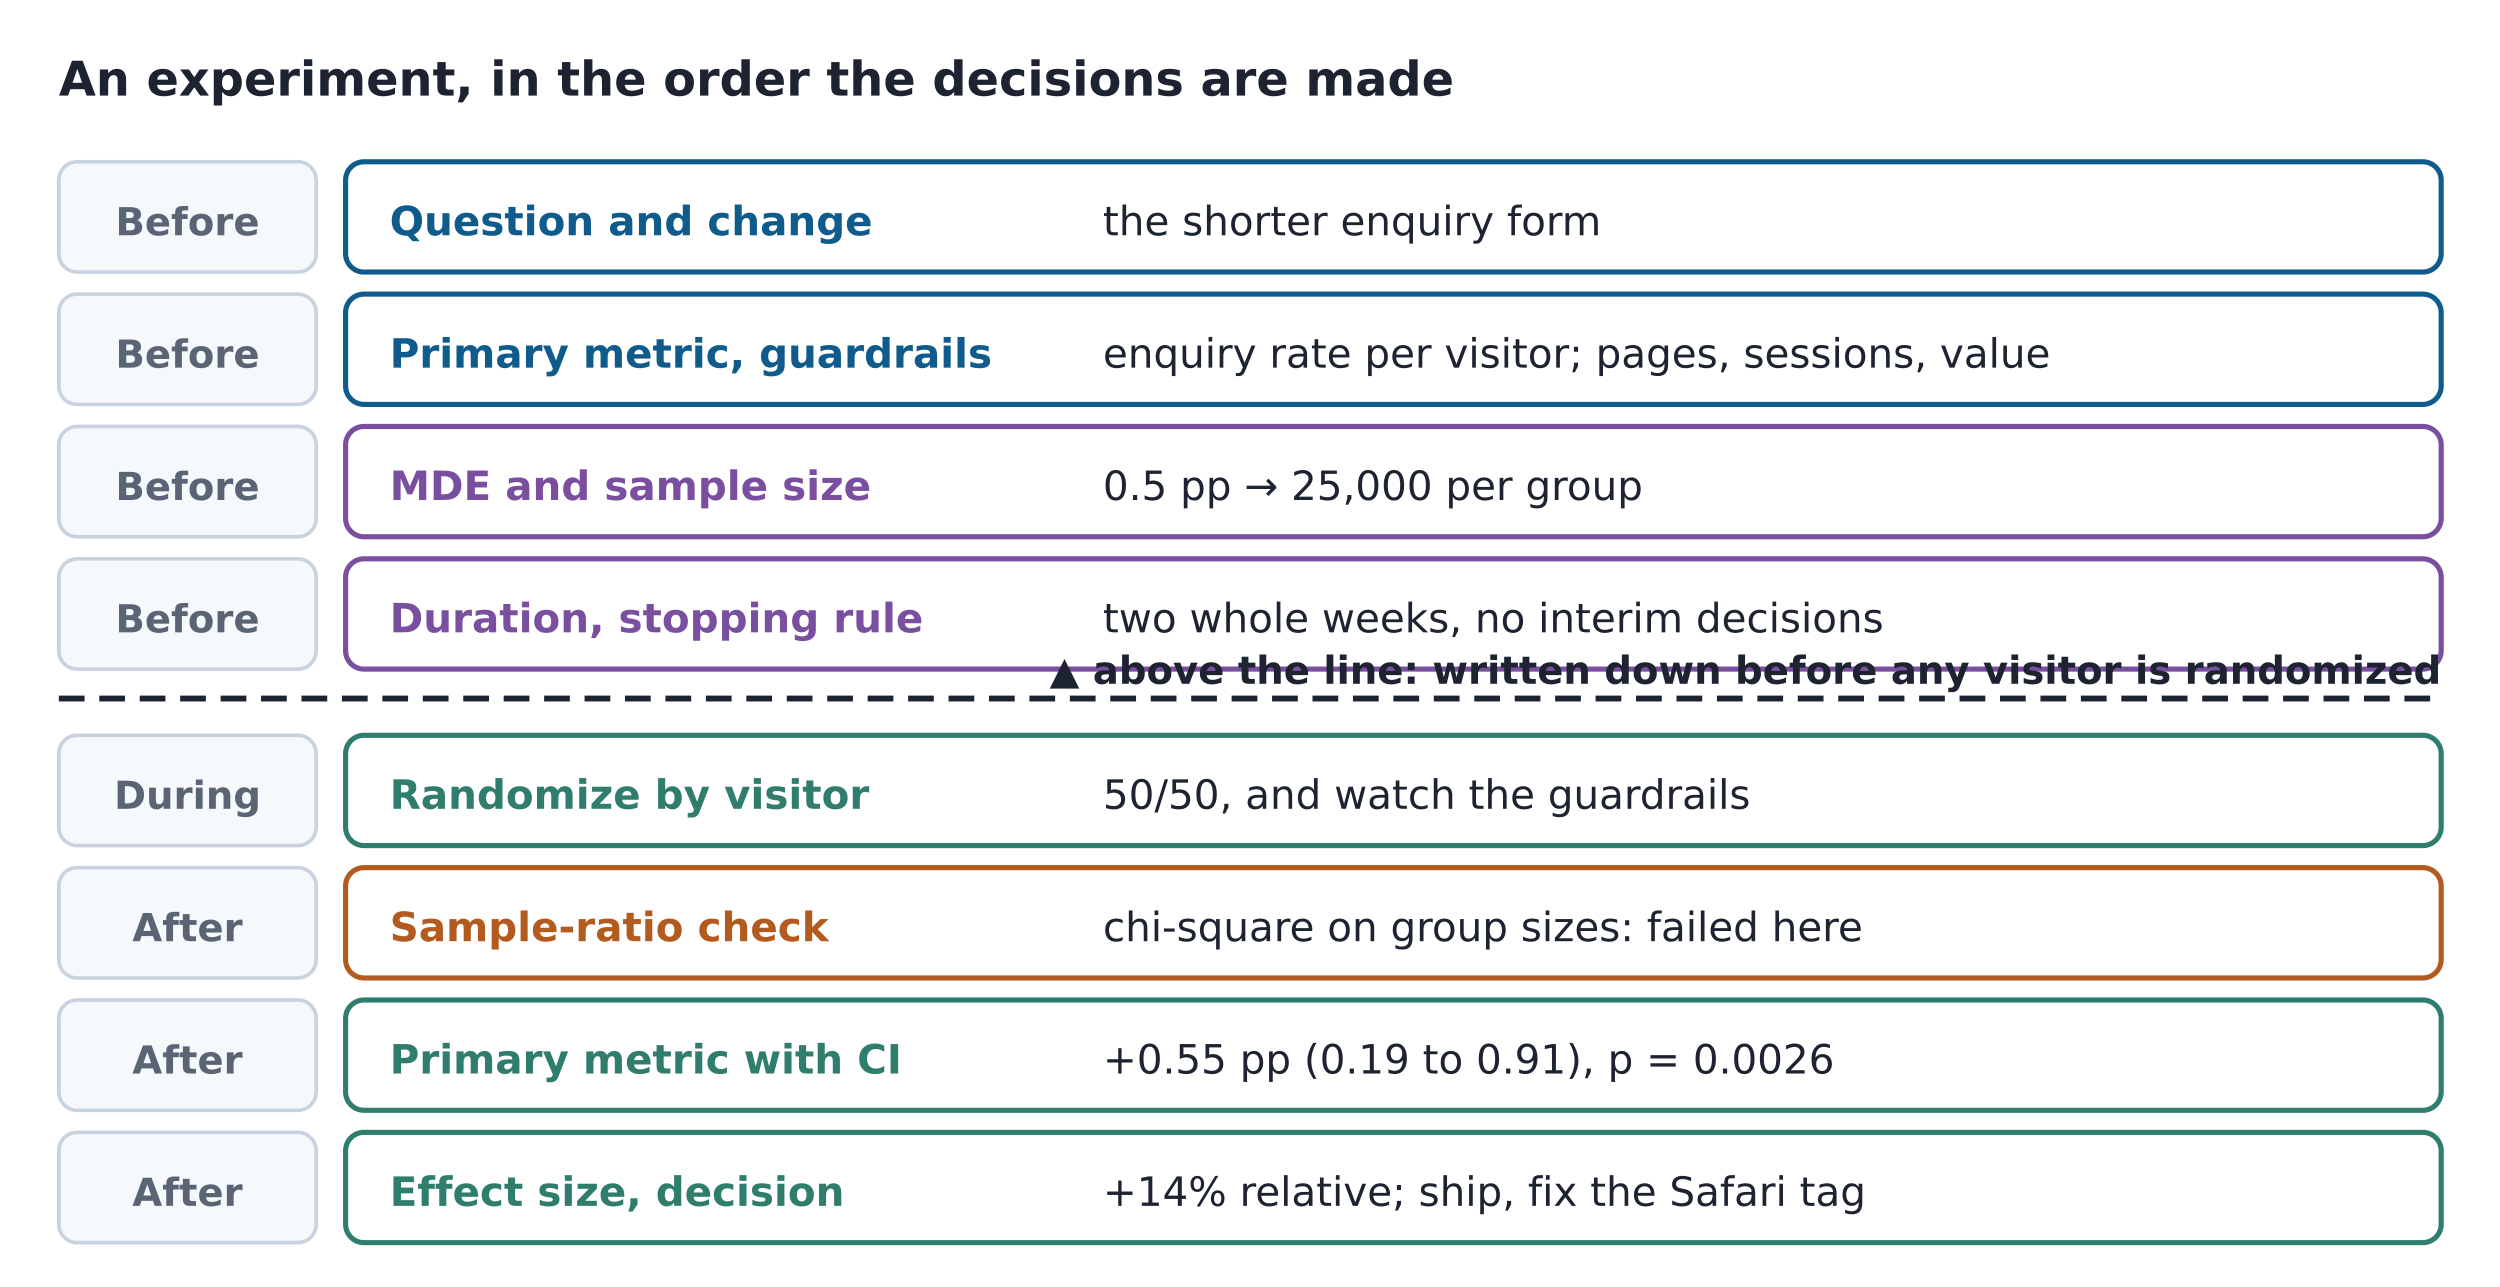
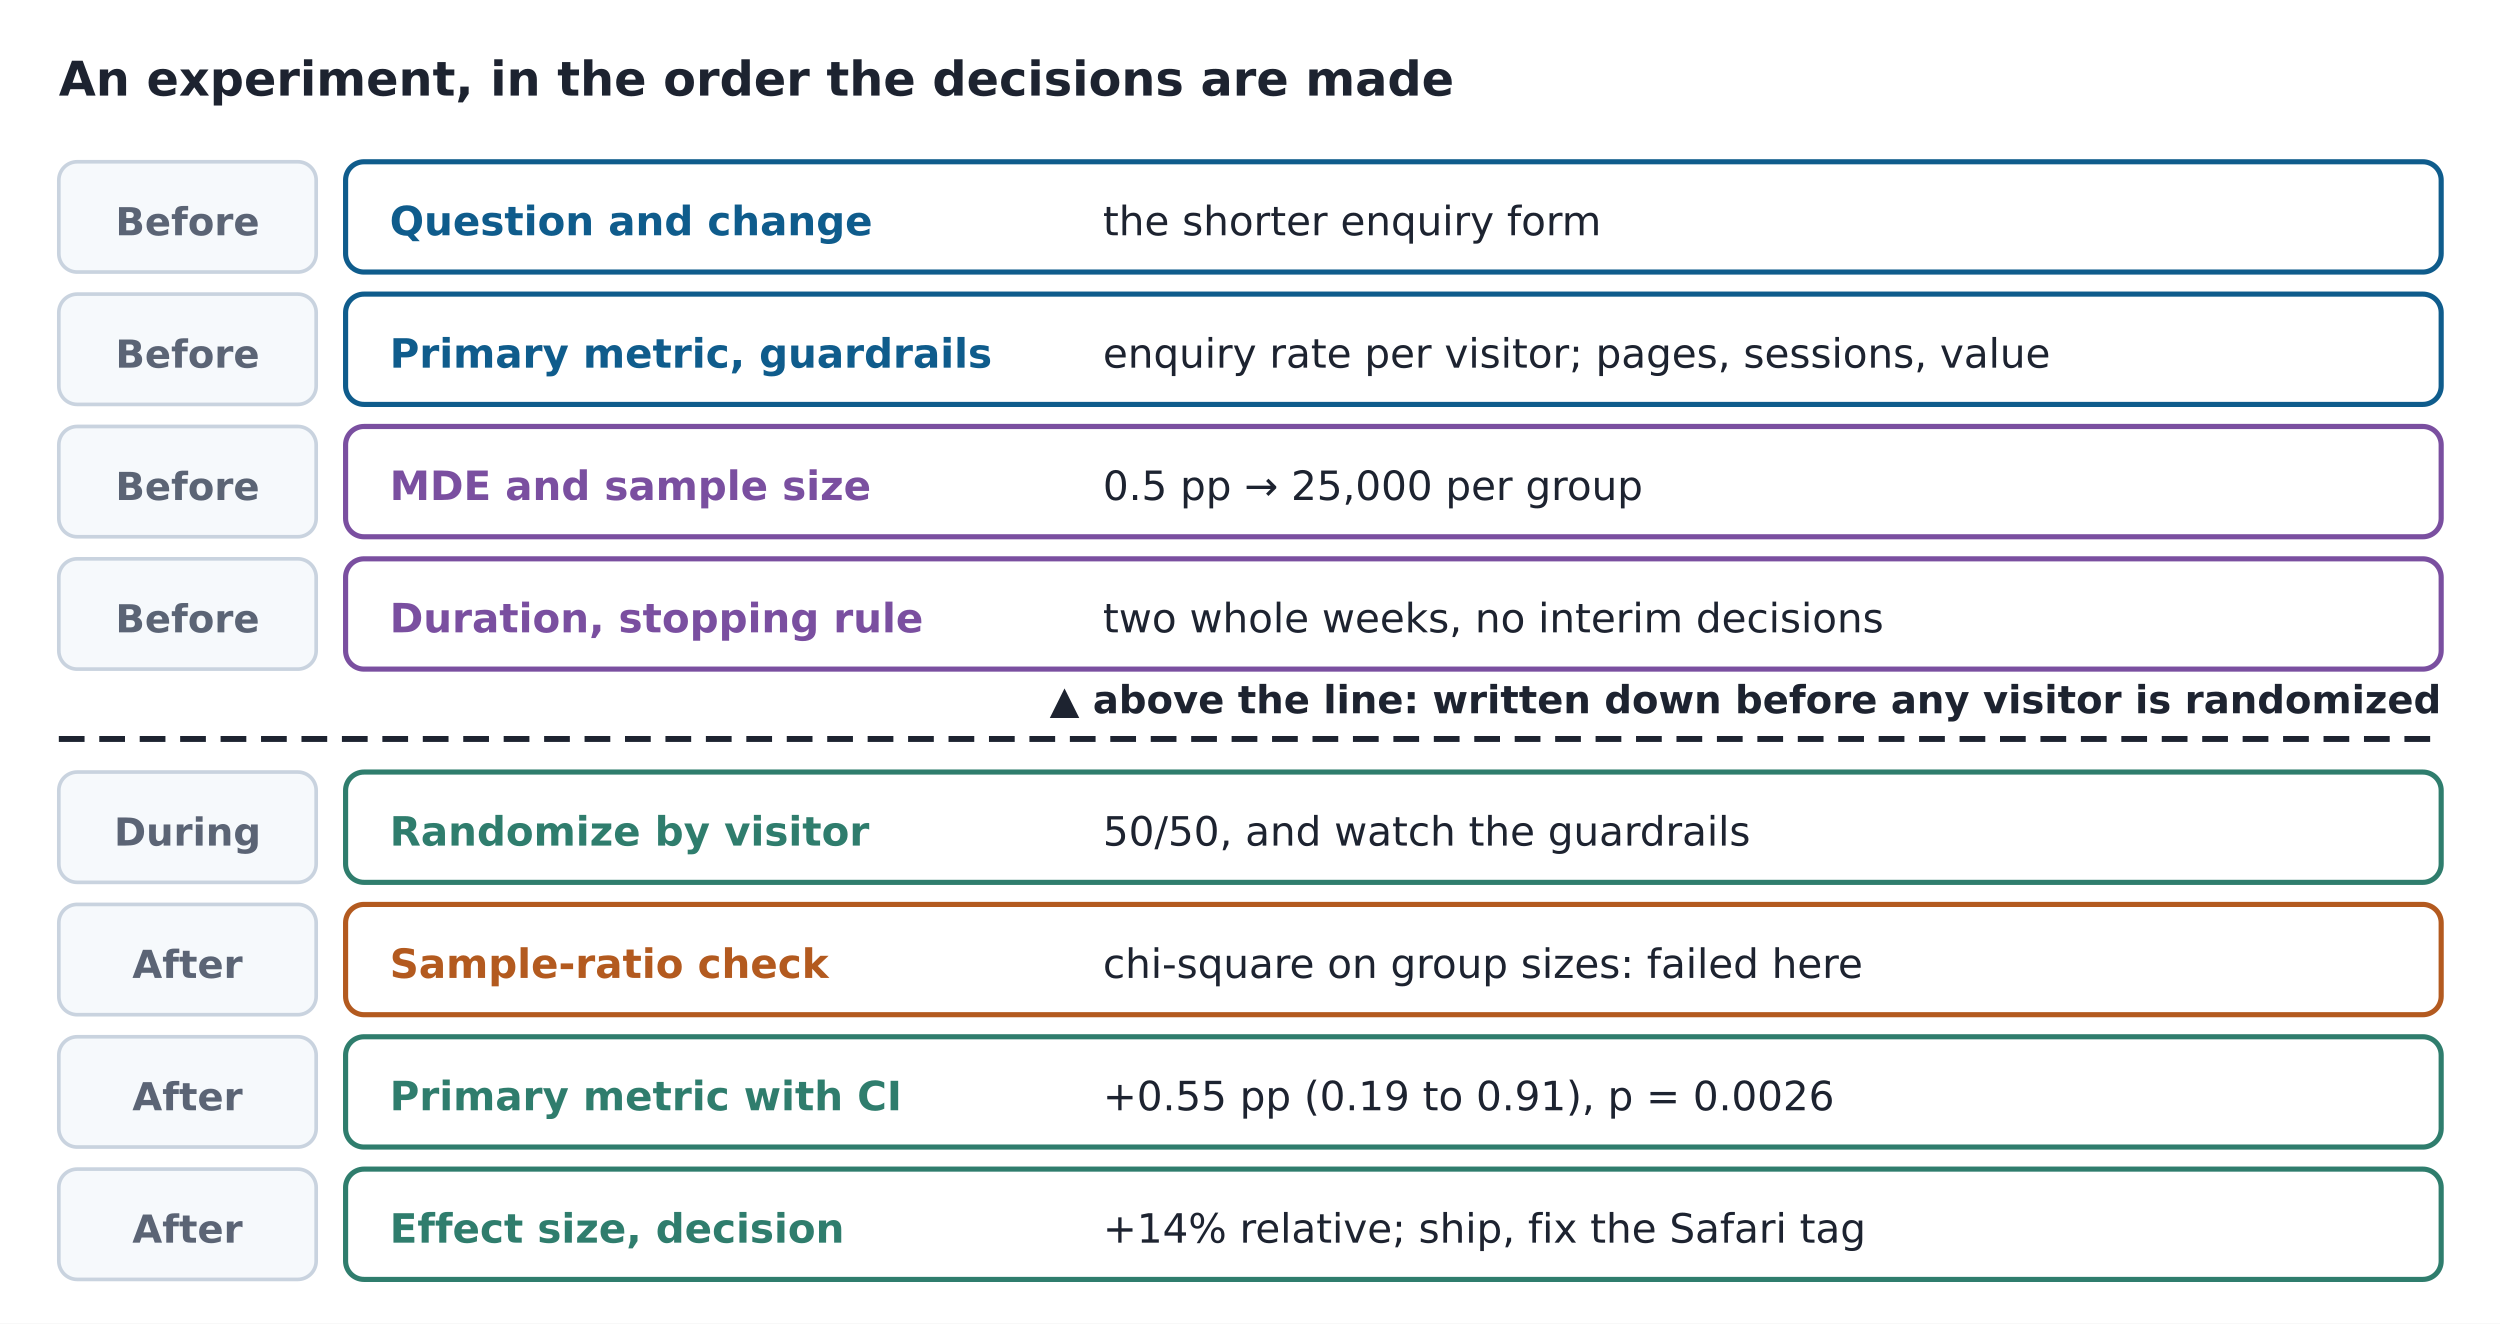
- <svg xmlns="http://www.w3.org/2000/svg" width="680" height="350" viewBox="0 0 680 350" font-family="DejaVu Sans, Arial, sans-serif">
-   <rect width="680" height="350" fill="#ffffff" />
+ <svg xmlns="http://www.w3.org/2000/svg" width="680" height="360" viewBox="0 0 680 360" font-family="DejaVu Sans, Arial, sans-serif">
+   <rect width="680" height="360" fill="#ffffff" />
  <text x="16" y="26" font-size="13" fill="#1d2330" font-weight="bold" text-anchor="start" font-family="Poppins, DejaVu Sans, sans-serif">An experiment, in the order the decisions are made</text>
  <rect x="16" y="44" width="70" height="30" rx="5" fill="#f6f9fc" stroke="#c9d3df" stroke-width="1" />
  <text x="51" y="64" font-size="10.5" fill="#5b6475" font-weight="bold" text-anchor="middle">Before</text>
  <rect x="94" y="44" width="570" height="30" rx="5" fill="#fff" stroke="#0f5c8c" stroke-width="1.4" />
  <text x="106" y="64" font-size="11" fill="#0f5c8c" font-weight="bold" text-anchor="start">Question and change</text>
  <text x="300" y="64" font-size="11" fill="#1d2330" font-weight="normal" text-anchor="start">the shorter enquiry form</text>
  <rect x="16" y="80" width="70" height="30" rx="5" fill="#f6f9fc" stroke="#c9d3df" stroke-width="1" />
  <text x="51" y="100" font-size="10.5" fill="#5b6475" font-weight="bold" text-anchor="middle">Before</text>
  <rect x="94" y="80" width="570" height="30" rx="5" fill="#fff" stroke="#0f5c8c" stroke-width="1.4" />
  <text x="106" y="100" font-size="11" fill="#0f5c8c" font-weight="bold" text-anchor="start">Primary metric, guardrails</text>
  <text x="300" y="100" font-size="11" fill="#1d2330" font-weight="normal" text-anchor="start">enquiry rate per visitor; pages, sessions, value</text>
  <rect x="16" y="116" width="70" height="30" rx="5" fill="#f6f9fc" stroke="#c9d3df" stroke-width="1" />
  <text x="51" y="136" font-size="10.5" fill="#5b6475" font-weight="bold" text-anchor="middle">Before</text>
  <rect x="94" y="116" width="570" height="30" rx="5" fill="#fff" stroke="#7a4fa0" stroke-width="1.4" />
  <text x="106" y="136" font-size="11" fill="#7a4fa0" font-weight="bold" text-anchor="start">MDE and sample size</text>
  <text x="300" y="136" font-size="11" fill="#1d2330" font-weight="normal" text-anchor="start">0.5 pp → 25,000 per group</text>
  <rect x="16" y="152" width="70" height="30" rx="5" fill="#f6f9fc" stroke="#c9d3df" stroke-width="1" />
  <text x="51" y="172" font-size="10.5" fill="#5b6475" font-weight="bold" text-anchor="middle">Before</text>
  <rect x="94" y="152" width="570" height="30" rx="5" fill="#fff" stroke="#7a4fa0" stroke-width="1.4" />
  <text x="106" y="172" font-size="11" fill="#7a4fa0" font-weight="bold" text-anchor="start">Duration, stopping rule</text>
  <text x="300" y="172" font-size="11" fill="#1d2330" font-weight="normal" text-anchor="start">two whole weeks, no interim decisions</text>
-   <path d="M16,190 H664" fill="none" stroke="#1d2330" stroke-width="1.6" stroke-linejoin="round" stroke-dasharray="7,4" />
-   <text x="664" y="186" font-size="10.5" fill="#1d2330" font-weight="bold" text-anchor="end">▲ above the line: written down before any visitor is randomized</text>
-   <rect x="16" y="200" width="70" height="30" rx="5" fill="#f6f9fc" stroke="#c9d3df" stroke-width="1" />
-   <text x="51" y="220" font-size="10.5" fill="#5b6475" font-weight="bold" text-anchor="middle">During</text>
-   <rect x="94" y="200" width="570" height="30" rx="5" fill="#fff" stroke="#2f7d6d" stroke-width="1.4" />
-   <text x="106" y="220" font-size="11" fill="#2f7d6d" font-weight="bold" text-anchor="start">Randomize by visitor</text>
-   <text x="300" y="220" font-size="11" fill="#1d2330" font-weight="normal" text-anchor="start">50/50, and watch the guardrails</text>
-   <rect x="16" y="236" width="70" height="30" rx="5" fill="#f6f9fc" stroke="#c9d3df" stroke-width="1" />
-   <text x="51" y="256" font-size="10.5" fill="#5b6475" font-weight="bold" text-anchor="middle">After</text>
-   <rect x="94" y="236" width="570" height="30" rx="5" fill="#fff" stroke="#b35a1f" stroke-width="1.4" />
-   <text x="106" y="256" font-size="11" fill="#b35a1f" font-weight="bold" text-anchor="start">Sample-ratio check</text>
-   <text x="300" y="256" font-size="11" fill="#1d2330" font-weight="normal" text-anchor="start">chi-square on group sizes: failed here</text>
-   <rect x="16" y="272" width="70" height="30" rx="5" fill="#f6f9fc" stroke="#c9d3df" stroke-width="1" />
-   <text x="51" y="292" font-size="10.5" fill="#5b6475" font-weight="bold" text-anchor="middle">After</text>
-   <rect x="94" y="272" width="570" height="30" rx="5" fill="#fff" stroke="#2f7d6d" stroke-width="1.4" />
-   <text x="106" y="292" font-size="11" fill="#2f7d6d" font-weight="bold" text-anchor="start">Primary metric with CI</text>
-   <text x="300" y="292" font-size="11" fill="#1d2330" font-weight="normal" text-anchor="start">+0.55 pp (0.19 to 0.91), p = 0.0026</text>
-   <rect x="16" y="308" width="70" height="30" rx="5" fill="#f6f9fc" stroke="#c9d3df" stroke-width="1" />
-   <text x="51" y="328" font-size="10.5" fill="#5b6475" font-weight="bold" text-anchor="middle">After</text>
-   <rect x="94" y="308" width="570" height="30" rx="5" fill="#fff" stroke="#2f7d6d" stroke-width="1.4" />
-   <text x="106" y="328" font-size="11" fill="#2f7d6d" font-weight="bold" text-anchor="start">Effect size, decision</text>
-   <text x="300" y="328" font-size="11" fill="#1d2330" font-weight="normal" text-anchor="start">+14% relative; ship, fix the Safari tag</text>
+   <text x="664" y="194" font-size="10.5" fill="#1d2330" font-weight="bold" text-anchor="end">▲ above the line: written down before any visitor is randomized</text>
+   <path d="M16,201 H664" fill="none" stroke="#1d2330" stroke-width="1.6" stroke-linejoin="round" stroke-dasharray="7,4" />
+   <rect x="16" y="210" width="70" height="30" rx="5" fill="#f6f9fc" stroke="#c9d3df" stroke-width="1" />
+   <text x="51" y="230" font-size="10.5" fill="#5b6475" font-weight="bold" text-anchor="middle">During</text>
+   <rect x="94" y="210" width="570" height="30" rx="5" fill="#fff" stroke="#2f7d6d" stroke-width="1.4" />
+   <text x="106" y="230" font-size="11" fill="#2f7d6d" font-weight="bold" text-anchor="start">Randomize by visitor</text>
+   <text x="300" y="230" font-size="11" fill="#1d2330" font-weight="normal" text-anchor="start">50/50, and watch the guardrails</text>
+   <rect x="16" y="246" width="70" height="30" rx="5" fill="#f6f9fc" stroke="#c9d3df" stroke-width="1" />
+   <text x="51" y="266" font-size="10.5" fill="#5b6475" font-weight="bold" text-anchor="middle">After</text>
+   <rect x="94" y="246" width="570" height="30" rx="5" fill="#fff" stroke="#b35a1f" stroke-width="1.4" />
+   <text x="106" y="266" font-size="11" fill="#b35a1f" font-weight="bold" text-anchor="start">Sample-ratio check</text>
+   <text x="300" y="266" font-size="11" fill="#1d2330" font-weight="normal" text-anchor="start">chi-square on group sizes: failed here</text>
+   <rect x="16" y="282" width="70" height="30" rx="5" fill="#f6f9fc" stroke="#c9d3df" stroke-width="1" />
+   <text x="51" y="302" font-size="10.5" fill="#5b6475" font-weight="bold" text-anchor="middle">After</text>
+   <rect x="94" y="282" width="570" height="30" rx="5" fill="#fff" stroke="#2f7d6d" stroke-width="1.4" />
+   <text x="106" y="302" font-size="11" fill="#2f7d6d" font-weight="bold" text-anchor="start">Primary metric with CI</text>
+   <text x="300" y="302" font-size="11" fill="#1d2330" font-weight="normal" text-anchor="start">+0.55 pp (0.19 to 0.91), p = 0.0026</text>
+   <rect x="16" y="318" width="70" height="30" rx="5" fill="#f6f9fc" stroke="#c9d3df" stroke-width="1" />
+   <text x="51" y="338" font-size="10.5" fill="#5b6475" font-weight="bold" text-anchor="middle">After</text>
+   <rect x="94" y="318" width="570" height="30" rx="5" fill="#fff" stroke="#2f7d6d" stroke-width="1.4" />
+   <text x="106" y="338" font-size="11" fill="#2f7d6d" font-weight="bold" text-anchor="start">Effect size, decision</text>
+   <text x="300" y="338" font-size="11" fill="#1d2330" font-weight="normal" text-anchor="start">+14% relative; ship, fix the Safari tag</text>
</svg>
